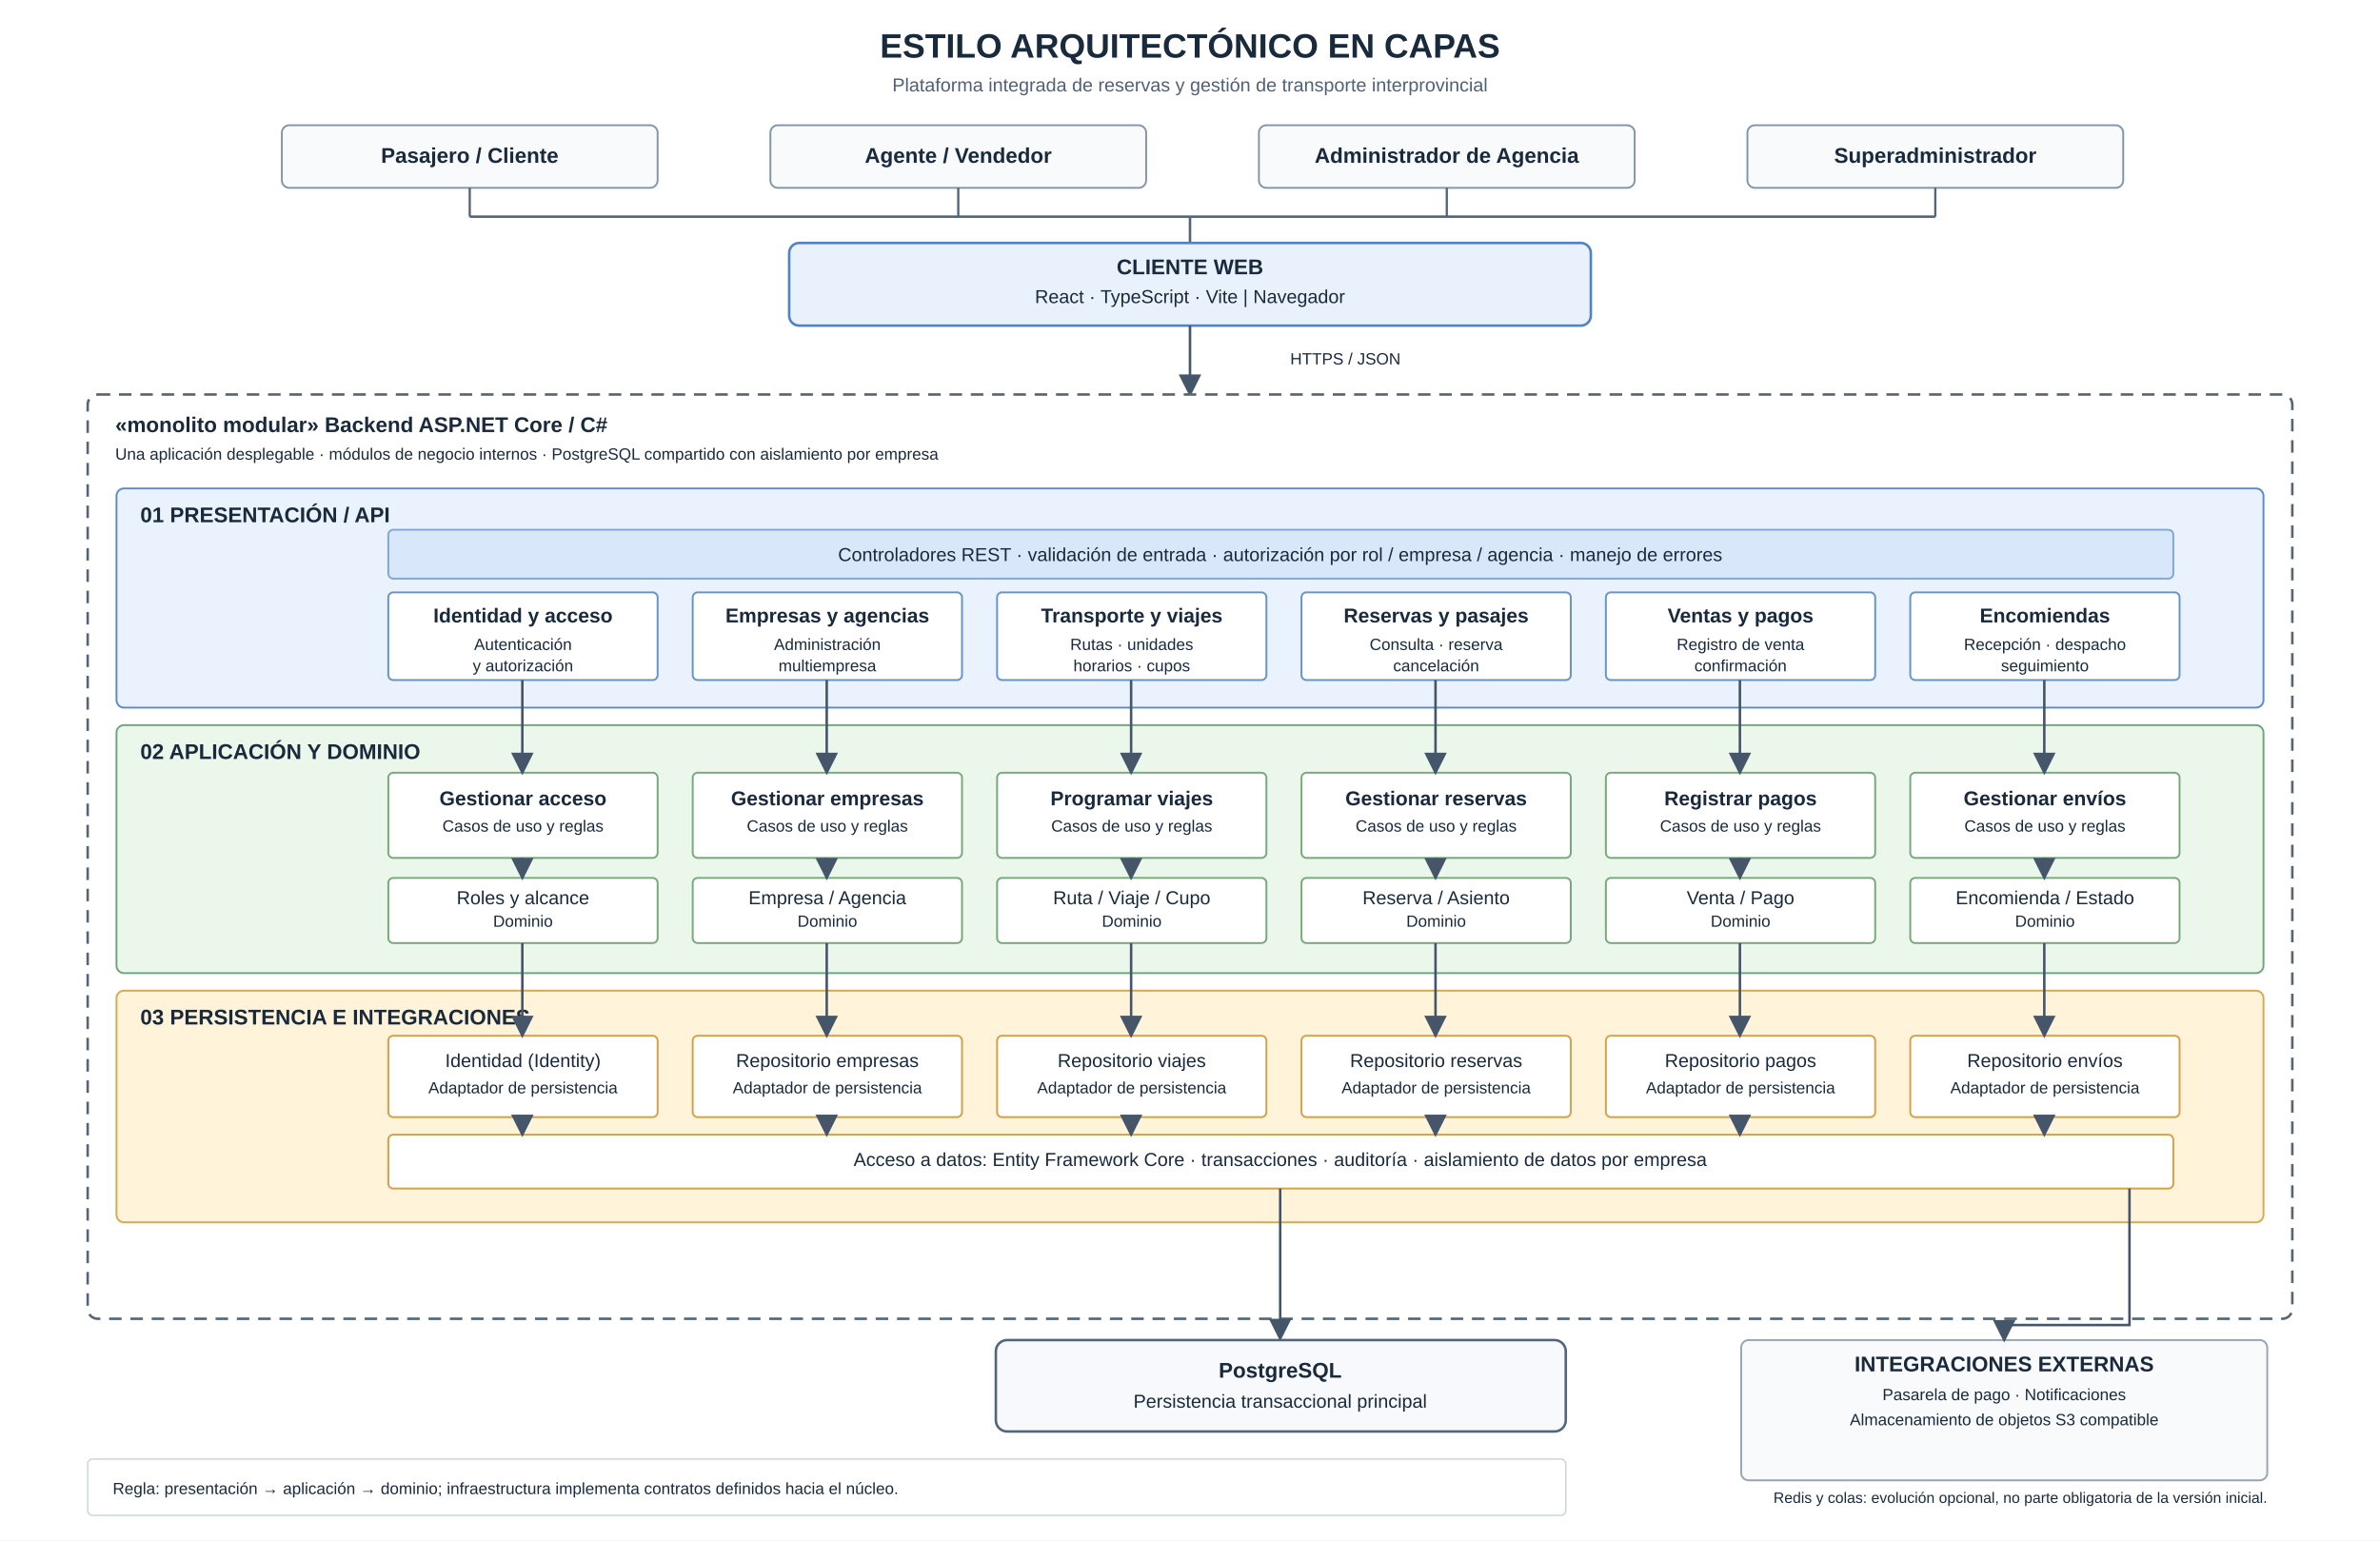
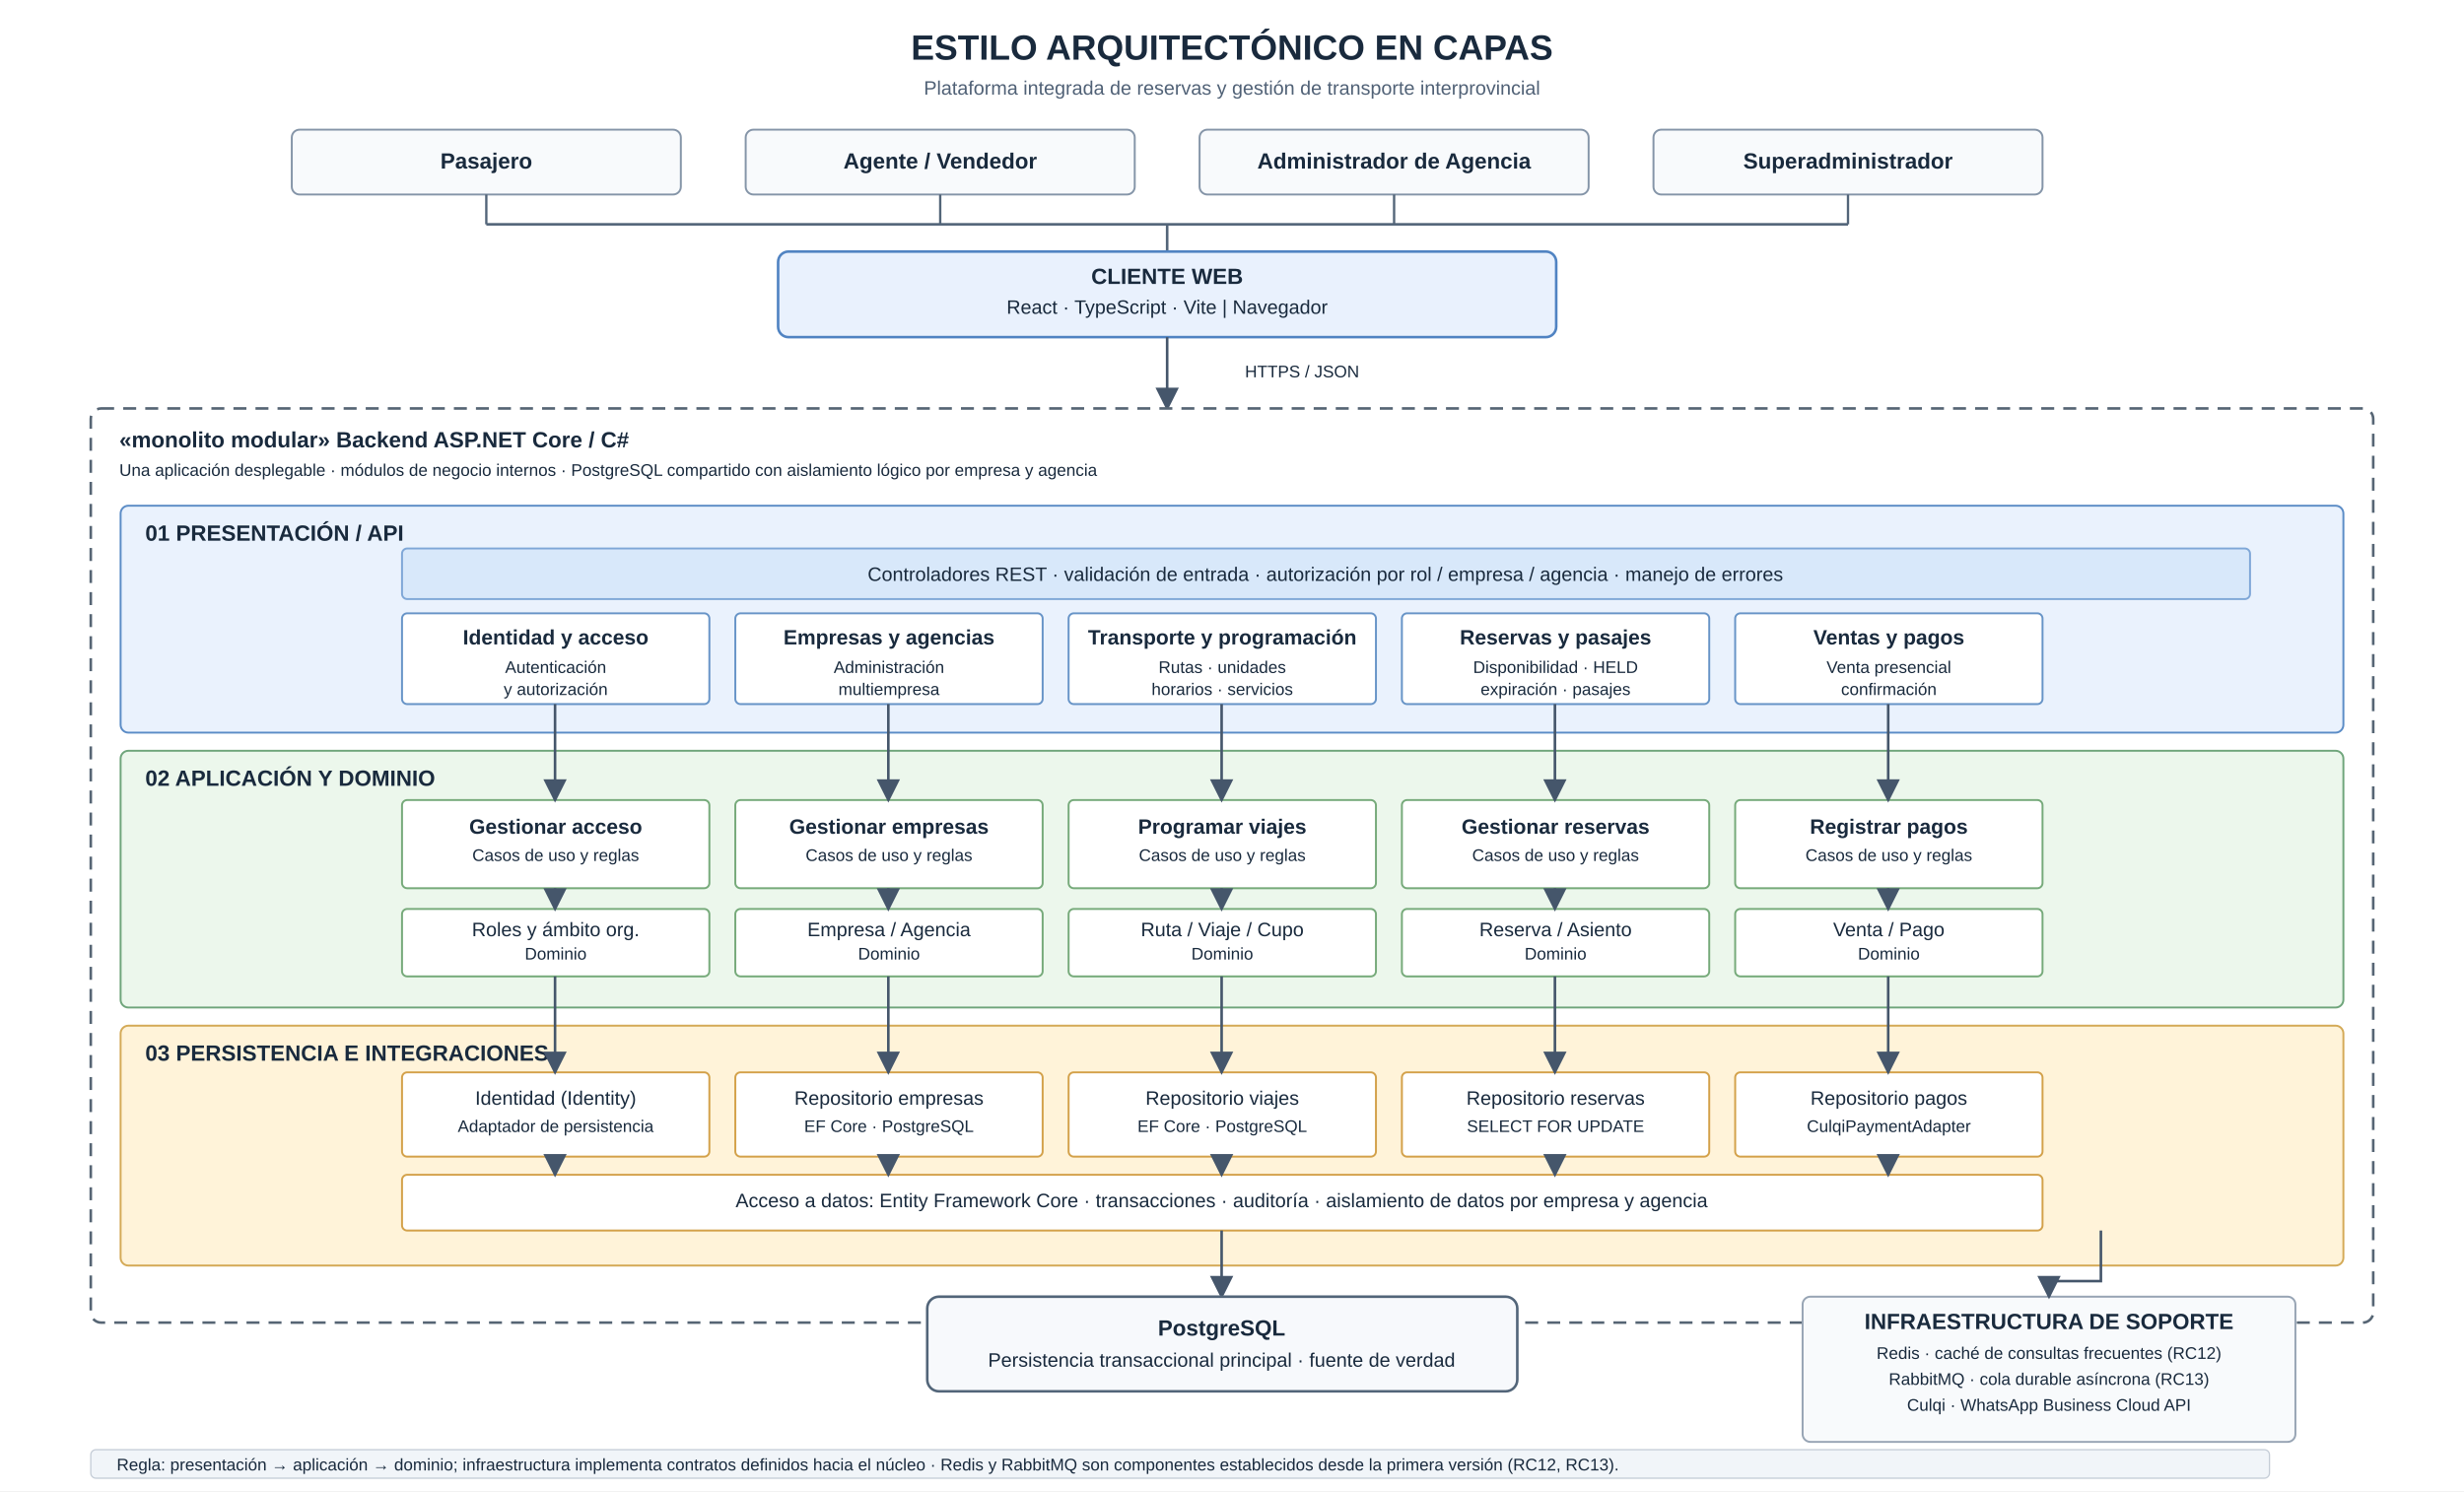
- <svg xmlns="http://www.w3.org/2000/svg" width="1900" height="1230" viewBox="0 0 1900 1230">
+ <svg xmlns="http://www.w3.org/2000/svg" width="1900" height="1150" viewBox="0 0 1900 1150">
  <defs>
    <marker id="arrow" markerWidth="9" markerHeight="9" refX="8" refY="4.5" orient="auto">
      <path d="M0 0 L9 4.5 L0 9Z" fill="#45566b" />
    </marker>
    <style>text{font-family:Arial,Helvetica,sans-serif;fill:#192a3d} .title{font-size:27px;font-weight:700}.sub{font-size:15px;fill:#506176}.head{font-size:17px;font-weight:700}.txt{font-size:15px}.small{font-size:13px}.tiny{font-size:12px}.module{font-size:16px;font-weight:700}.layer{font-size:17px;font-weight:700}.line{stroke:#45566b;stroke-width:2;fill:none;marker-end:url(#arrow)}.dash{stroke:#718096;stroke-width:1.6;fill:none;stroke-dasharray:7 5}</style>
  </defs>
-   <rect x="0" y="0" width="1900" height="1230" rx="0" fill="#fff" stroke="#fff" stroke-width="0" />
+   <rect x="0" y="0" width="1900" height="1150" rx="0" fill="#fff" stroke="#fff" stroke-width="0" />
  <text x="950" y="46" text-anchor="middle" class="title">ESTILO ARQUITECTÓNICO EN CAPAS</text>
  <text x="950" y="73" text-anchor="middle" class="sub">Plataforma integrada de reservas y gestión de transporte interprovincial</text>
  <rect x="225" y="100" width="300" height="50" rx="6" fill="#f8fafc" stroke="#8595a8" stroke-width="1.5" />
-   <text x="375" y="130" text-anchor="middle" class="head">Pasajero / Cliente</text>
+   <text x="375" y="130" text-anchor="middle" class="head">Pasajero</text>
  <path d="M375 150 V173" stroke="#536579" stroke-width="1.8" fill="none" />
-   <rect x="615" y="100" width="300" height="50" rx="6" fill="#f8fafc" stroke="#8595a8" stroke-width="1.5" />
-   <text x="765" y="130" text-anchor="middle" class="head">Agente / Vendedor</text>
-   <path d="M765 150 V173" stroke="#536579" stroke-width="1.8" fill="none" />
-   <rect x="1005" y="100" width="300" height="50" rx="6" fill="#f8fafc" stroke="#8595a8" stroke-width="1.5" />
-   <text x="1155" y="130" text-anchor="middle" class="head">Administrador de Agencia</text>
-   <path d="M1155 150 V173" stroke="#536579" stroke-width="1.8" fill="none" />
-   <rect x="1395" y="100" width="300" height="50" rx="6" fill="#f8fafc" stroke="#8595a8" stroke-width="1.5" />
-   <text x="1545" y="130" text-anchor="middle" class="head">Superadministrador</text>
-   <path d="M1545 150 V173" stroke="#536579" stroke-width="1.8" fill="none" />
-   <path d="M375 173 H1545 M950 173 V194" stroke="#536579" stroke-width="2" fill="none" />
-   <rect x="630" y="194" width="640" height="66" rx="8" fill="#e9f1fd" stroke="#5083c2" stroke-width="2" />
-   <text x="950" y="219" text-anchor="middle" class="head">CLIENTE WEB</text>
-   <text x="950" y="242" text-anchor="middle" class="txt">React · TypeScript · Vite  |  Navegador</text>
-   <path class="line" d="M950 260 L950 315" />
-   <text x="1030" y="291" text-anchor="start" class="small">HTTPS / JSON</text>
-   <rect x="70" y="315" width="1760" height="738" rx="8" fill="#ffffff" stroke="#566574" stroke-width="2" stroke-dasharray="10 7" />
+   <rect x="575" y="100" width="300" height="50" rx="6" fill="#f8fafc" stroke="#8595a8" stroke-width="1.5" />
+   <text x="725" y="130" text-anchor="middle" class="head">Agente / Vendedor</text>
+   <path d="M725 150 V173" stroke="#536579" stroke-width="1.8" fill="none" />
+   <rect x="925" y="100" width="300" height="50" rx="6" fill="#f8fafc" stroke="#8595a8" stroke-width="1.5" />
+   <text x="1075" y="130" text-anchor="middle" class="head">Administrador de Agencia</text>
+   <path d="M1075 150 V173" stroke="#536579" stroke-width="1.8" fill="none" />
+   <rect x="1275" y="100" width="300" height="50" rx="6" fill="#f8fafc" stroke="#8595a8" stroke-width="1.5" />
+   <text x="1425" y="130" text-anchor="middle" class="head">Superadministrador</text>
+   <path d="M1425 150 V173" stroke="#536579" stroke-width="1.8" fill="none" />
+   <path d="M375 173 H1425 M900 173 V194" stroke="#536579" stroke-width="2" fill="none" />
+   <rect x="600" y="194" width="600" height="66" rx="8" fill="#e9f1fd" stroke="#5083c2" stroke-width="2" />
+   <text x="900" y="219" text-anchor="middle" class="head">CLIENTE WEB</text>
+   <text x="900" y="242" text-anchor="middle" class="txt">React · TypeScript · Vite  |  Navegador</text>
+   <path class="line" d="M900 260 L900 315" />
+   <text x="960" y="291" text-anchor="start" class="small">HTTPS / JSON</text>
+   <rect x="70" y="315" width="1760" height="705" rx="8" fill="#ffffff" stroke="#566574" stroke-width="2" stroke-dasharray="10 7" />
  <text x="92" y="345" text-anchor="start" class="head">«monolito modular» Backend ASP.NET Core / C#</text>
-   <text x="92" y="367" text-anchor="start" class="small">Una aplicación desplegable · módulos de negocio internos · PostgreSQL compartido con aislamiento por empresa</text>
+   <text x="92" y="367" text-anchor="start" class="small">Una aplicación desplegable · módulos de negocio internos · PostgreSQL compartido con aislamiento lógico por empresa y agencia</text>
  <rect x="93" y="390" width="1714" height="175" rx="6" fill="#eaf2fd" stroke="#5b8cc6" stroke-width="1.5" />
  <text x="112" y="417" text-anchor="start" class="layer">01  PRESENTACIÓN / API</text>
+   <rect x="310" y="423" width="1425" height="39" rx="4" fill="#d8e8fa" stroke="#7fa7d7" stroke-width="1.5" />
+   <text x="1022" y="448" text-anchor="middle" class="txt">Controladores REST · validación de entrada · autorización por rol / empresa / agencia · manejo de errores</text>
+   <rect x="310" y="473" width="237" height="70" rx="4" fill="#fff" stroke="#6794c7" stroke-width="1.5" />
+   <text x="428.5" y="497" text-anchor="middle" class="module">Identidad y acceso</text>
+   <text x="428.5" y="519" text-anchor="middle" class="small">Autenticación</text>
+   <text x="428.5" y="536" text-anchor="middle" class="small">y autorización</text>
+   <rect x="567" y="473" width="237" height="70" rx="4" fill="#fff" stroke="#6794c7" stroke-width="1.5" />
+   <text x="685.5" y="497" text-anchor="middle" class="module">Empresas y agencias</text>
+   <text x="685.5" y="519" text-anchor="middle" class="small">Administración</text>
+   <text x="685.5" y="536" text-anchor="middle" class="small">multiempresa</text>
+   <rect x="824" y="473" width="237" height="70" rx="4" fill="#fff" stroke="#6794c7" stroke-width="1.5" />
+   <text x="942.5" y="497" text-anchor="middle" class="module">Transporte y programación</text>
+   <text x="942.5" y="519" text-anchor="middle" class="small">Rutas · unidades</text>
+   <text x="942.5" y="536" text-anchor="middle" class="small">horarios · servicios</text>
+   <rect x="1081" y="473" width="237" height="70" rx="4" fill="#fff" stroke="#6794c7" stroke-width="1.5" />
+   <text x="1199.5" y="497" text-anchor="middle" class="module">Reservas y pasajes</text>
+   <text x="1199.5" y="519" text-anchor="middle" class="small">Disponibilidad · HELD</text>
+   <text x="1199.5" y="536" text-anchor="middle" class="small">expiración · pasajes</text>
+   <rect x="1338" y="473" width="237" height="70" rx="4" fill="#fff" stroke="#6794c7" stroke-width="1.5" />
+   <text x="1456.5" y="497" text-anchor="middle" class="module">Ventas y pagos</text>
+   <text x="1456.5" y="519" text-anchor="middle" class="small">Venta presencial</text>
+   <text x="1456.5" y="536" text-anchor="middle" class="small">confirmación</text>
  <rect x="93" y="579" width="1714" height="198" rx="6" fill="#ecf7ec" stroke="#6fa57b" stroke-width="1.5" />
  <text x="112" y="606" text-anchor="start" class="layer">02  APLICACIÓN Y DOMINIO</text>
+   <rect x="310" y="617" width="237" height="68" rx="4" fill="#fff" stroke="#76aa7a" stroke-width="1.5" />
+   <text x="428.5" y="643" text-anchor="middle" class="module">Gestionar acceso</text>
+   <text x="428.5" y="664" text-anchor="middle" class="small">Casos de uso y reglas</text>
+   <rect x="310" y="701" width="237" height="52" rx="4" fill="#fff" stroke="#76aa7a" stroke-width="1.5" />
+   <text x="428.5" y="722" text-anchor="middle" class="txt">Roles y ámbito org.</text>
+   <text x="428.5" y="740" text-anchor="middle" class="small">Dominio</text>
+   <path class="line" d="M428 543 L428 617" />
+   <path class="line" d="M428 685 L428 701" />
+   <rect x="567" y="617" width="237" height="68" rx="4" fill="#fff" stroke="#76aa7a" stroke-width="1.5" />
+   <text x="685.5" y="643" text-anchor="middle" class="module">Gestionar empresas</text>
+   <text x="685.5" y="664" text-anchor="middle" class="small">Casos de uso y reglas</text>
+   <rect x="567" y="701" width="237" height="52" rx="4" fill="#fff" stroke="#76aa7a" stroke-width="1.5" />
+   <text x="685.5" y="722" text-anchor="middle" class="txt">Empresa / Agencia</text>
+   <text x="685.5" y="740" text-anchor="middle" class="small">Dominio</text>
+   <path class="line" d="M685 543 L685 617" />
+   <path class="line" d="M685 685 L685 701" />
+   <rect x="824" y="617" width="237" height="68" rx="4" fill="#fff" stroke="#76aa7a" stroke-width="1.5" />
+   <text x="942.5" y="643" text-anchor="middle" class="module">Programar viajes</text>
+   <text x="942.5" y="664" text-anchor="middle" class="small">Casos de uso y reglas</text>
+   <rect x="824" y="701" width="237" height="52" rx="4" fill="#fff" stroke="#76aa7a" stroke-width="1.5" />
+   <text x="942.5" y="722" text-anchor="middle" class="txt">Ruta / Viaje / Cupo</text>
+   <text x="942.5" y="740" text-anchor="middle" class="small">Dominio</text>
+   <path class="line" d="M942 543 L942 617" />
+   <path class="line" d="M942 685 L942 701" />
+   <rect x="1081" y="617" width="237" height="68" rx="4" fill="#fff" stroke="#76aa7a" stroke-width="1.5" />
+   <text x="1199.5" y="643" text-anchor="middle" class="module">Gestionar reservas</text>
+   <text x="1199.5" y="664" text-anchor="middle" class="small">Casos de uso y reglas</text>
+   <rect x="1081" y="701" width="237" height="52" rx="4" fill="#fff" stroke="#76aa7a" stroke-width="1.5" />
+   <text x="1199.5" y="722" text-anchor="middle" class="txt">Reserva / Asiento</text>
+   <text x="1199.5" y="740" text-anchor="middle" class="small">Dominio</text>
+   <path class="line" d="M1199 543 L1199 617" />
+   <path class="line" d="M1199 685 L1199 701" />
+   <rect x="1338" y="617" width="237" height="68" rx="4" fill="#fff" stroke="#76aa7a" stroke-width="1.5" />
+   <text x="1456.5" y="643" text-anchor="middle" class="module">Registrar pagos</text>
+   <text x="1456.5" y="664" text-anchor="middle" class="small">Casos de uso y reglas</text>
+   <rect x="1338" y="701" width="237" height="52" rx="4" fill="#fff" stroke="#76aa7a" stroke-width="1.5" />
+   <text x="1456.5" y="722" text-anchor="middle" class="txt">Venta / Pago</text>
+   <text x="1456.5" y="740" text-anchor="middle" class="small">Dominio</text>
+   <path class="line" d="M1456 543 L1456 617" />
+   <path class="line" d="M1456 685 L1456 701" />
  <rect x="93" y="791" width="1714" height="185" rx="6" fill="#fff3d9" stroke="#d4aa57" stroke-width="1.5" />
  <text x="112" y="818" text-anchor="start" class="layer">03  PERSISTENCIA E INTEGRACIONES</text>
-   <rect x="310" y="423" width="1425" height="39" rx="4" fill="#d8e8fa" stroke="#7fa7d7" stroke-width="1.5" />
-   <text x="1022" y="448" text-anchor="middle" class="txt">Controladores REST · validación de entrada · autorización por rol / empresa / agencia · manejo de errores</text>
-   <rect x="310" y="473" width="215" height="70" rx="4" fill="#fff" stroke="#6794c7" stroke-width="1.5" />
-   <text x="417.5" y="497" text-anchor="middle" class="module">Identidad y acceso</text>
-   <text x="417.5" y="519" text-anchor="middle" class="small">Autenticación</text>
-   <text x="417.5" y="536" text-anchor="middle" class="small">y autorización</text>
-   <rect x="310" y="617" width="215" height="68" rx="4" fill="#fff" stroke="#76aa7a" stroke-width="1.5" />
-   <text x="417.5" y="643" text-anchor="middle" class="module">Gestionar acceso</text>
-   <text x="417.5" y="664" text-anchor="middle" class="small">Casos de uso y reglas</text>
-   <rect x="310" y="701" width="215" height="52" rx="4" fill="#fff" stroke="#76aa7a" stroke-width="1.5" />
-   <text x="417.5" y="722" text-anchor="middle" class="txt">Roles y alcance</text>
-   <text x="417.5" y="740" text-anchor="middle" class="small">Dominio</text>
-   <rect x="310" y="827" width="215" height="65" rx="4" fill="#fff" stroke="#d3a14a" stroke-width="1.5" />
-   <text x="417.5" y="852" text-anchor="middle" class="txt">Identidad (Identity)</text>
-   <text x="417.5" y="873" text-anchor="middle" class="small">Adaptador de persistencia</text>
-   <path class="line" d="M417 543 L417 617" />
-   <path class="line" d="M417 685 L417 701" />
-   <path class="line" d="M417 753 L417 827" />
-   <rect x="553" y="473" width="215" height="70" rx="4" fill="#fff" stroke="#6794c7" stroke-width="1.5" />
-   <text x="660.5" y="497" text-anchor="middle" class="module">Empresas y agencias</text>
-   <text x="660.5" y="519" text-anchor="middle" class="small">Administración</text>
-   <text x="660.5" y="536" text-anchor="middle" class="small">multiempresa</text>
-   <rect x="553" y="617" width="215" height="68" rx="4" fill="#fff" stroke="#76aa7a" stroke-width="1.5" />
-   <text x="660.5" y="643" text-anchor="middle" class="module">Gestionar empresas</text>
-   <text x="660.5" y="664" text-anchor="middle" class="small">Casos de uso y reglas</text>
-   <rect x="553" y="701" width="215" height="52" rx="4" fill="#fff" stroke="#76aa7a" stroke-width="1.5" />
-   <text x="660.5" y="722" text-anchor="middle" class="txt">Empresa / Agencia</text>
-   <text x="660.5" y="740" text-anchor="middle" class="small">Dominio</text>
-   <rect x="553" y="827" width="215" height="65" rx="4" fill="#fff" stroke="#d3a14a" stroke-width="1.5" />
-   <text x="660.5" y="852" text-anchor="middle" class="txt">Repositorio empresas</text>
-   <text x="660.5" y="873" text-anchor="middle" class="small">Adaptador de persistencia</text>
-   <path class="line" d="M660 543 L660 617" />
-   <path class="line" d="M660 685 L660 701" />
-   <path class="line" d="M660 753 L660 827" />
-   <rect x="796" y="473" width="215" height="70" rx="4" fill="#fff" stroke="#6794c7" stroke-width="1.5" />
-   <text x="903.5" y="497" text-anchor="middle" class="module">Transporte y viajes</text>
-   <text x="903.5" y="519" text-anchor="middle" class="small">Rutas · unidades</text>
-   <text x="903.5" y="536" text-anchor="middle" class="small">horarios · cupos</text>
-   <rect x="796" y="617" width="215" height="68" rx="4" fill="#fff" stroke="#76aa7a" stroke-width="1.5" />
-   <text x="903.5" y="643" text-anchor="middle" class="module">Programar viajes</text>
-   <text x="903.5" y="664" text-anchor="middle" class="small">Casos de uso y reglas</text>
-   <rect x="796" y="701" width="215" height="52" rx="4" fill="#fff" stroke="#76aa7a" stroke-width="1.5" />
-   <text x="903.5" y="722" text-anchor="middle" class="txt">Ruta / Viaje / Cupo</text>
-   <text x="903.5" y="740" text-anchor="middle" class="small">Dominio</text>
-   <rect x="796" y="827" width="215" height="65" rx="4" fill="#fff" stroke="#d3a14a" stroke-width="1.5" />
-   <text x="903.5" y="852" text-anchor="middle" class="txt">Repositorio viajes</text>
-   <text x="903.5" y="873" text-anchor="middle" class="small">Adaptador de persistencia</text>
-   <path class="line" d="M903 543 L903 617" />
-   <path class="line" d="M903 685 L903 701" />
-   <path class="line" d="M903 753 L903 827" />
-   <rect x="1039" y="473" width="215" height="70" rx="4" fill="#fff" stroke="#6794c7" stroke-width="1.5" />
-   <text x="1146.5" y="497" text-anchor="middle" class="module">Reservas y pasajes</text>
-   <text x="1146.5" y="519" text-anchor="middle" class="small">Consulta · reserva</text>
-   <text x="1146.5" y="536" text-anchor="middle" class="small">cancelación</text>
-   <rect x="1039" y="617" width="215" height="68" rx="4" fill="#fff" stroke="#76aa7a" stroke-width="1.5" />
-   <text x="1146.5" y="643" text-anchor="middle" class="module">Gestionar reservas</text>
-   <text x="1146.5" y="664" text-anchor="middle" class="small">Casos de uso y reglas</text>
-   <rect x="1039" y="701" width="215" height="52" rx="4" fill="#fff" stroke="#76aa7a" stroke-width="1.5" />
-   <text x="1146.5" y="722" text-anchor="middle" class="txt">Reserva / Asiento</text>
-   <text x="1146.5" y="740" text-anchor="middle" class="small">Dominio</text>
-   <rect x="1039" y="827" width="215" height="65" rx="4" fill="#fff" stroke="#d3a14a" stroke-width="1.5" />
-   <text x="1146.5" y="852" text-anchor="middle" class="txt">Repositorio reservas</text>
-   <text x="1146.5" y="873" text-anchor="middle" class="small">Adaptador de persistencia</text>
-   <path class="line" d="M1146 543 L1146 617" />
-   <path class="line" d="M1146 685 L1146 701" />
-   <path class="line" d="M1146 753 L1146 827" />
-   <rect x="1282" y="473" width="215" height="70" rx="4" fill="#fff" stroke="#6794c7" stroke-width="1.5" />
-   <text x="1389.5" y="497" text-anchor="middle" class="module">Ventas y pagos</text>
-   <text x="1389.5" y="519" text-anchor="middle" class="small">Registro de venta</text>
-   <text x="1389.5" y="536" text-anchor="middle" class="small">confirmación</text>
-   <rect x="1282" y="617" width="215" height="68" rx="4" fill="#fff" stroke="#76aa7a" stroke-width="1.5" />
-   <text x="1389.5" y="643" text-anchor="middle" class="module">Registrar pagos</text>
-   <text x="1389.5" y="664" text-anchor="middle" class="small">Casos de uso y reglas</text>
-   <rect x="1282" y="701" width="215" height="52" rx="4" fill="#fff" stroke="#76aa7a" stroke-width="1.5" />
-   <text x="1389.5" y="722" text-anchor="middle" class="txt">Venta / Pago</text>
-   <text x="1389.5" y="740" text-anchor="middle" class="small">Dominio</text>
-   <rect x="1282" y="827" width="215" height="65" rx="4" fill="#fff" stroke="#d3a14a" stroke-width="1.5" />
-   <text x="1389.5" y="852" text-anchor="middle" class="txt">Repositorio pagos</text>
-   <text x="1389.5" y="873" text-anchor="middle" class="small">Adaptador de persistencia</text>
-   <path class="line" d="M1389 543 L1389 617" />
-   <path class="line" d="M1389 685 L1389 701" />
-   <path class="line" d="M1389 753 L1389 827" />
-   <rect x="1525" y="473" width="215" height="70" rx="4" fill="#fff" stroke="#6794c7" stroke-width="1.5" />
-   <text x="1632.5" y="497" text-anchor="middle" class="module">Encomiendas</text>
-   <text x="1632.5" y="519" text-anchor="middle" class="small">Recepción · despacho</text>
-   <text x="1632.5" y="536" text-anchor="middle" class="small">seguimiento</text>
-   <rect x="1525" y="617" width="215" height="68" rx="4" fill="#fff" stroke="#76aa7a" stroke-width="1.5" />
-   <text x="1632.5" y="643" text-anchor="middle" class="module">Gestionar envíos</text>
-   <text x="1632.5" y="664" text-anchor="middle" class="small">Casos de uso y reglas</text>
-   <rect x="1525" y="701" width="215" height="52" rx="4" fill="#fff" stroke="#76aa7a" stroke-width="1.5" />
-   <text x="1632.5" y="722" text-anchor="middle" class="txt">Encomienda / Estado</text>
-   <text x="1632.5" y="740" text-anchor="middle" class="small">Dominio</text>
-   <rect x="1525" y="827" width="215" height="65" rx="4" fill="#fff" stroke="#d3a14a" stroke-width="1.5" />
-   <text x="1632.5" y="852" text-anchor="middle" class="txt">Repositorio envíos</text>
-   <text x="1632.5" y="873" text-anchor="middle" class="small">Adaptador de persistencia</text>
-   <path class="line" d="M1632 543 L1632 617" />
-   <path class="line" d="M1632 685 L1632 701" />
-   <path class="line" d="M1632 753 L1632 827" />
-   <rect x="310" y="906" width="1425" height="43" rx="4" fill="#fff" stroke="#d3a14a" stroke-width="1.5" />
-   <text x="1022" y="931" text-anchor="middle" class="txt">Acceso a datos: Entity Framework Core · transacciones · auditoría · aislamiento de datos por empresa</text>
-   <path class="line" d="M417 892 L417 906" />
-   <path class="line" d="M660 892 L660 906" />
-   <path class="line" d="M903 892 L903 906" />
-   <path class="line" d="M1146 892 L1146 906" />
-   <path class="line" d="M1389 892 L1389 906" />
-   <path class="line" d="M1632 892 L1632 906" />
-   <path class="line" d="M1022 949 L1022 1069" />
-   <rect x="795" y="1070" width="455" height="73" rx="9" fill="#f7f9fc" stroke="#526579" stroke-width="2" />
-   <text x="1022" y="1100" text-anchor="middle" class="head">PostgreSQL</text>
-   <text x="1022" y="1124" text-anchor="middle" class="txt">Persistencia transaccional principal</text>
-   <rect x="1390" y="1070" width="420" height="112" rx="6" fill="#f8fafc" stroke="#97a4b4" stroke-width="1.5" />
-   <text x="1600" y="1095" text-anchor="middle" class="head">INTEGRACIONES EXTERNAS</text>
-   <text x="1600" y="1118" text-anchor="middle" class="small">Pasarela de pago · Notificaciones</text>
-   <text x="1600" y="1138" text-anchor="middle" class="small">Almacenamiento de objetos S3 compatible</text>
-   <path d="M1700 949 V1058 H1600 V1070" stroke="#45566b" stroke-width="2" fill="none" marker-end="url(#arrow)" />
-   <rect x="70" y="1165" width="1180" height="45" rx="4" fill="#fff" stroke="#c5cdd7" stroke-width="1" />
-   <text x="90" y="1193" text-anchor="start" class="small">Regla: presentación → aplicación → dominio; infraestructura implementa contratos definidos hacia el núcleo.</text>
-   <text x="1810" y="1200" text-anchor="end" class="tiny">Redis y colas: evolución opcional, no parte obligatoria de la versión inicial.</text>
+   <rect x="310" y="827" width="237" height="65" rx="4" fill="#fff" stroke="#d3a14a" stroke-width="1.5" />
+   <text x="428.5" y="852" text-anchor="middle" class="txt">Identidad (Identity)</text>
+   <text x="428.5" y="873" text-anchor="middle" class="small">Adaptador de persistencia</text>
+   <rect x="567" y="827" width="237" height="65" rx="4" fill="#fff" stroke="#d3a14a" stroke-width="1.5" />
+   <text x="685.5" y="852" text-anchor="middle" class="txt">Repositorio empresas</text>
+   <text x="685.5" y="873" text-anchor="middle" class="small">EF Core · PostgreSQL</text>
+   <rect x="824" y="827" width="237" height="65" rx="4" fill="#fff" stroke="#d3a14a" stroke-width="1.5" />
+   <text x="942.5" y="852" text-anchor="middle" class="txt">Repositorio viajes</text>
+   <text x="942.5" y="873" text-anchor="middle" class="small">EF Core · PostgreSQL</text>
+   <rect x="1081" y="827" width="237" height="65" rx="4" fill="#fff" stroke="#d3a14a" stroke-width="1.5" />
+   <text x="1199.5" y="852" text-anchor="middle" class="txt">Repositorio reservas</text>
+   <text x="1199.5" y="873" text-anchor="middle" class="small">SELECT FOR UPDATE</text>
+   <rect x="1338" y="827" width="237" height="65" rx="4" fill="#fff" stroke="#d3a14a" stroke-width="1.5" />
+   <text x="1456.5" y="852" text-anchor="middle" class="txt">Repositorio pagos</text>
+   <text x="1456.5" y="873" text-anchor="middle" class="small">CulqiPaymentAdapter</text>
+   <path class="line" d="M428 753 L428 827" />
+   <path class="line" d="M685 753 L685 827" />
+   <path class="line" d="M942 753 L942 827" />
+   <path class="line" d="M1199 753 L1199 827" />
+   <path class="line" d="M1456 753 L1456 827" />
+   <rect x="310" y="906" width="1265" height="43" rx="4" fill="#fff" stroke="#d3a14a" stroke-width="1.5" />
+   <text x="942" y="931" text-anchor="middle" class="txt">Acceso a datos: Entity Framework Core · transacciones · auditoría · aislamiento de datos por empresa y agencia</text>
+   <path class="line" d="M428 892 L428 906" />
+   <path class="line" d="M685 892 L685 906" />
+   <path class="line" d="M942 892 L942 906" />
+   <path class="line" d="M1199 892 L1199 906" />
+   <path class="line" d="M1456 892 L1456 906" />
+   <path class="line" d="M942 949 L942 1000" />
+   <rect x="715" y="1000" width="455" height="73" rx="9" fill="#f7f9fc" stroke="#526579" stroke-width="2" />
+   <text x="942" y="1030" text-anchor="middle" class="head">PostgreSQL</text>
+   <text x="942" y="1054" text-anchor="middle" class="txt">Persistencia transaccional principal · fuente de verdad</text>
+   <rect x="1390" y="1000" width="380" height="112" rx="6" fill="#f8fafc" stroke="#97a4b4" stroke-width="1.5" />
+   <text x="1580" y="1025" text-anchor="middle" class="head">INFRAESTRUCTURA DE SOPORTE</text>
+   <text x="1580" y="1048" text-anchor="middle" class="small">Redis · caché de consultas frecuentes (RC12)</text>
+   <text x="1580" y="1068" text-anchor="middle" class="small">RabbitMQ · cola durable asíncrona (RC13)</text>
+   <text x="1580" y="1088" text-anchor="middle" class="small">Culqi · WhatsApp Business Cloud API</text>
+   <path d="M1620 949 V988 H1580 V1000" stroke="#45566b" stroke-width="2" fill="none" marker-end="url(#arrow)" />
+   <rect x="70" y="1118" width="1680" height="22" rx="4" fill="#f1f5f9" stroke="#c5cdd7" stroke-width="1" />
+   <text x="90" y="1134" text-anchor="start" class="small">Regla: presentación → aplicación → dominio; infraestructura implementa contratos definidos hacia el núcleo · Redis y RabbitMQ son componentes establecidos desde la primera versión (RC12, RC13).</text>
</svg>
